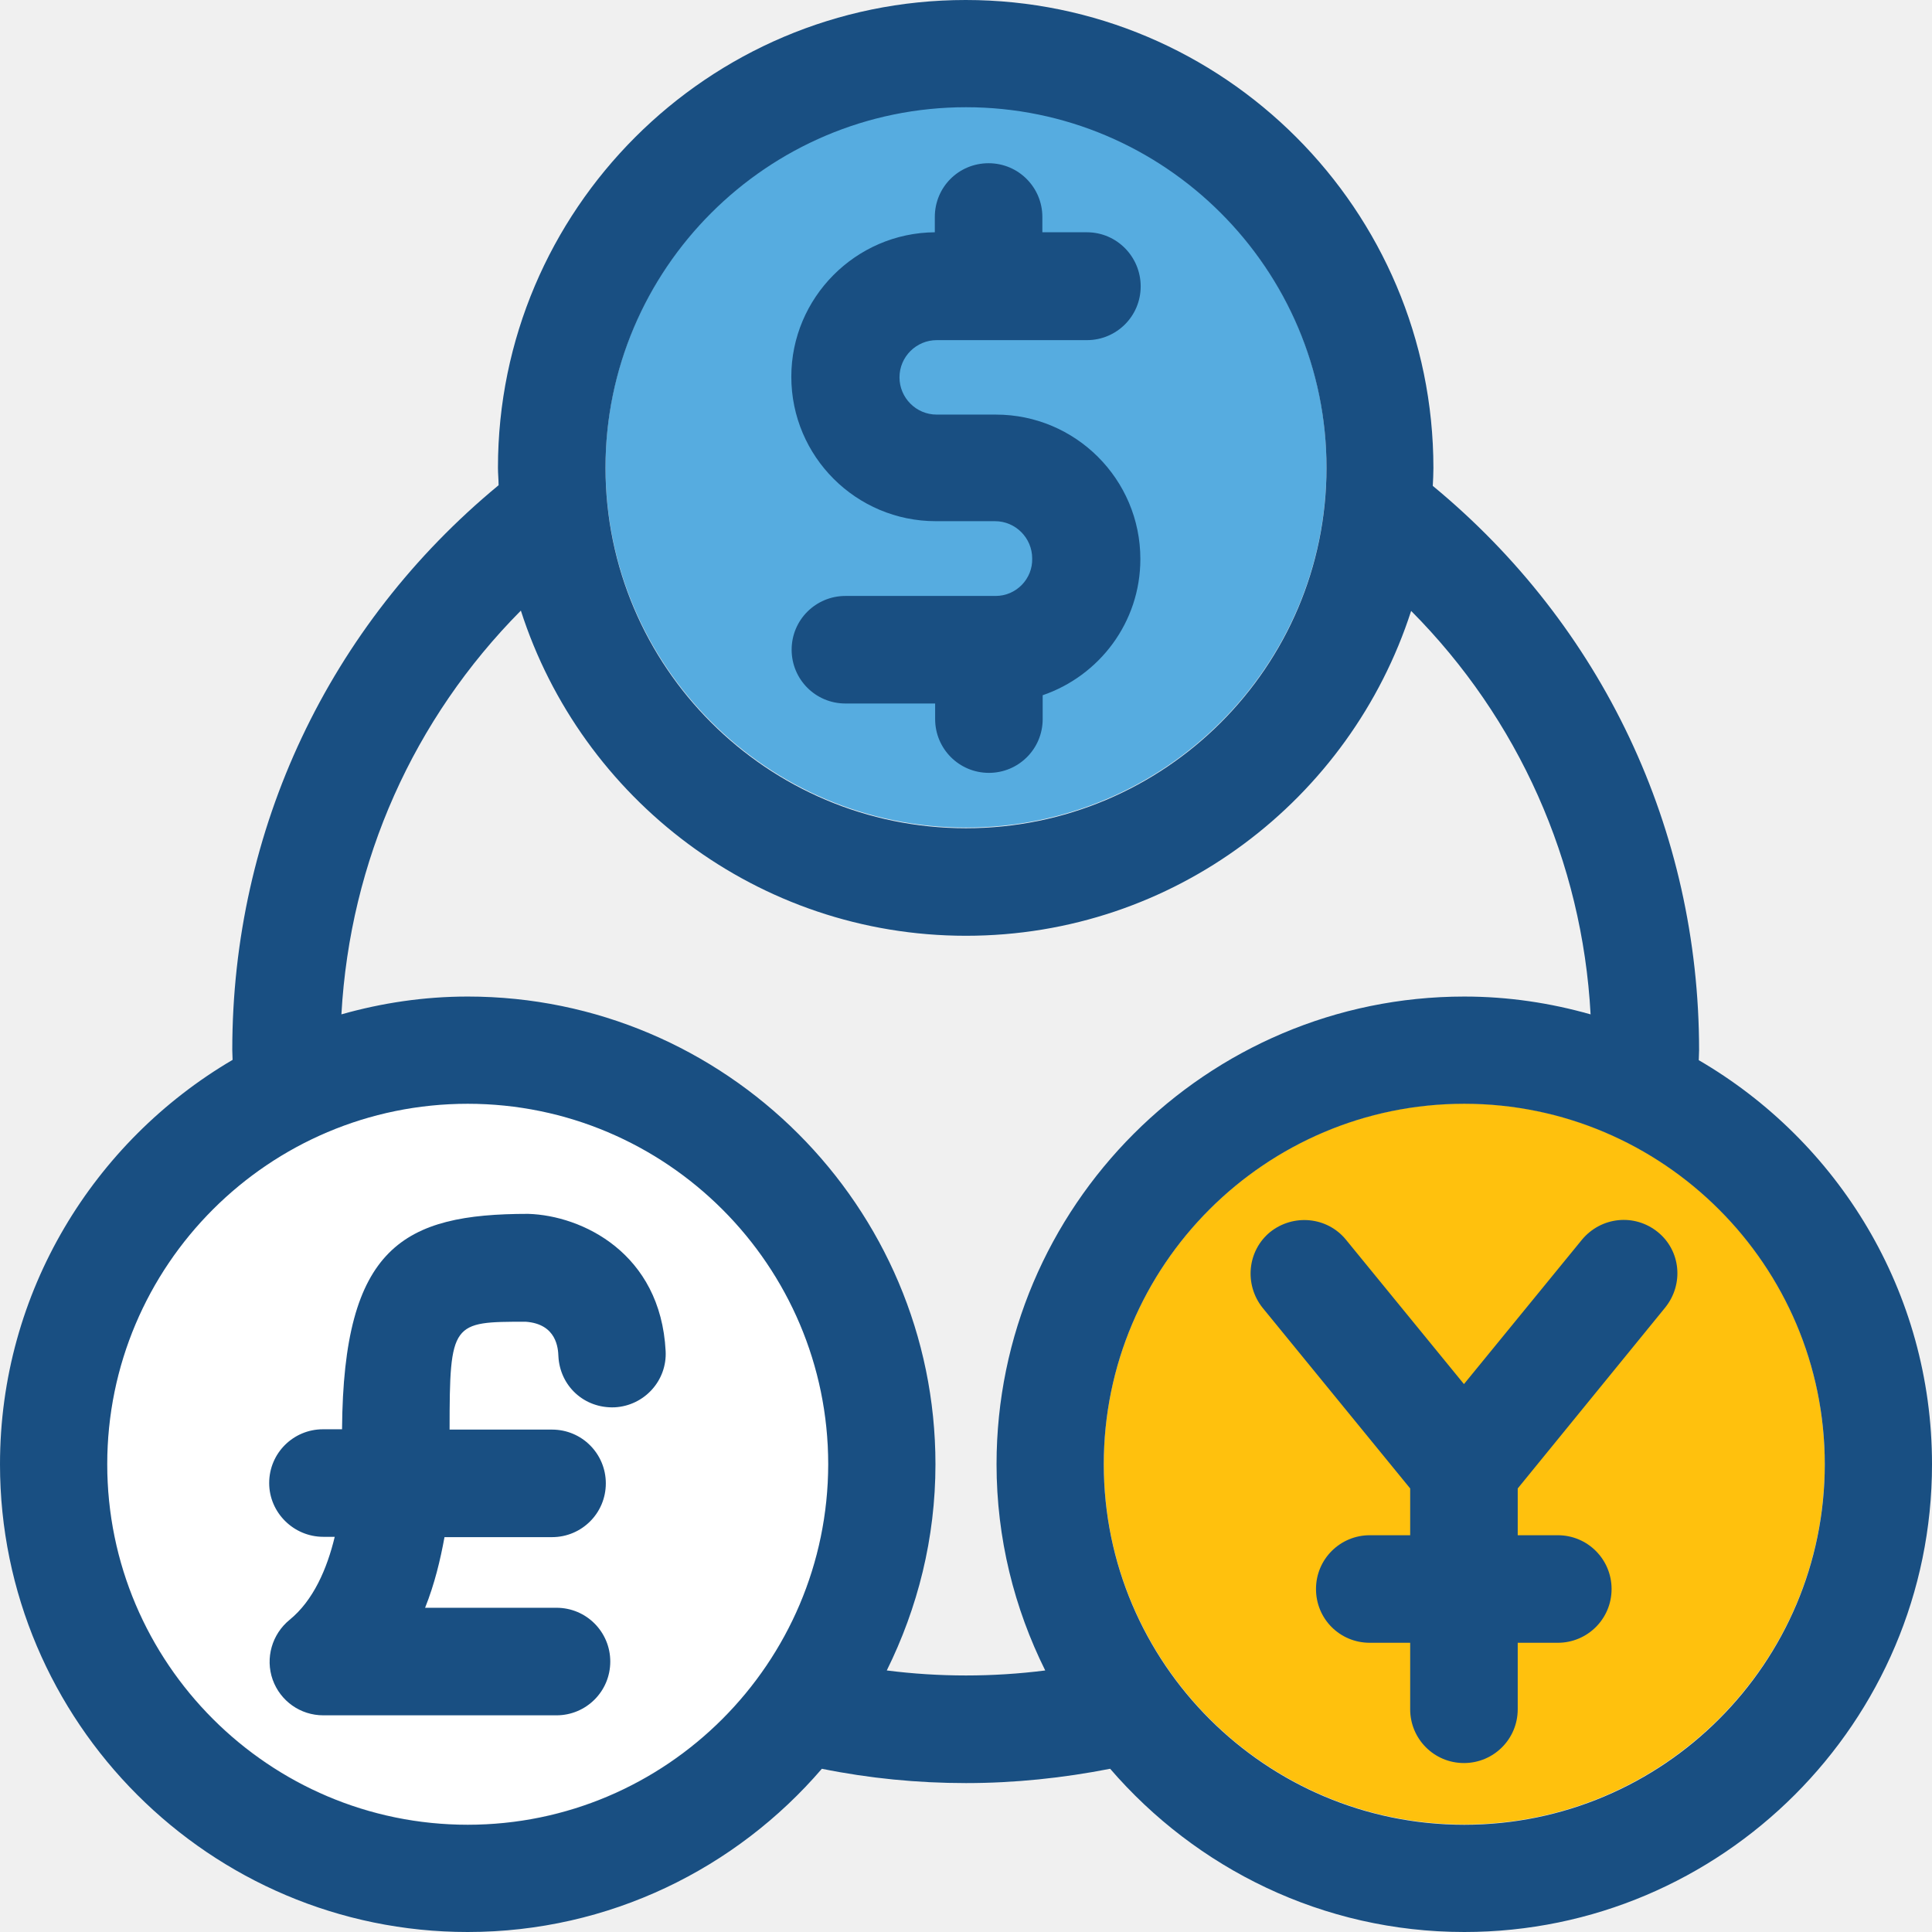
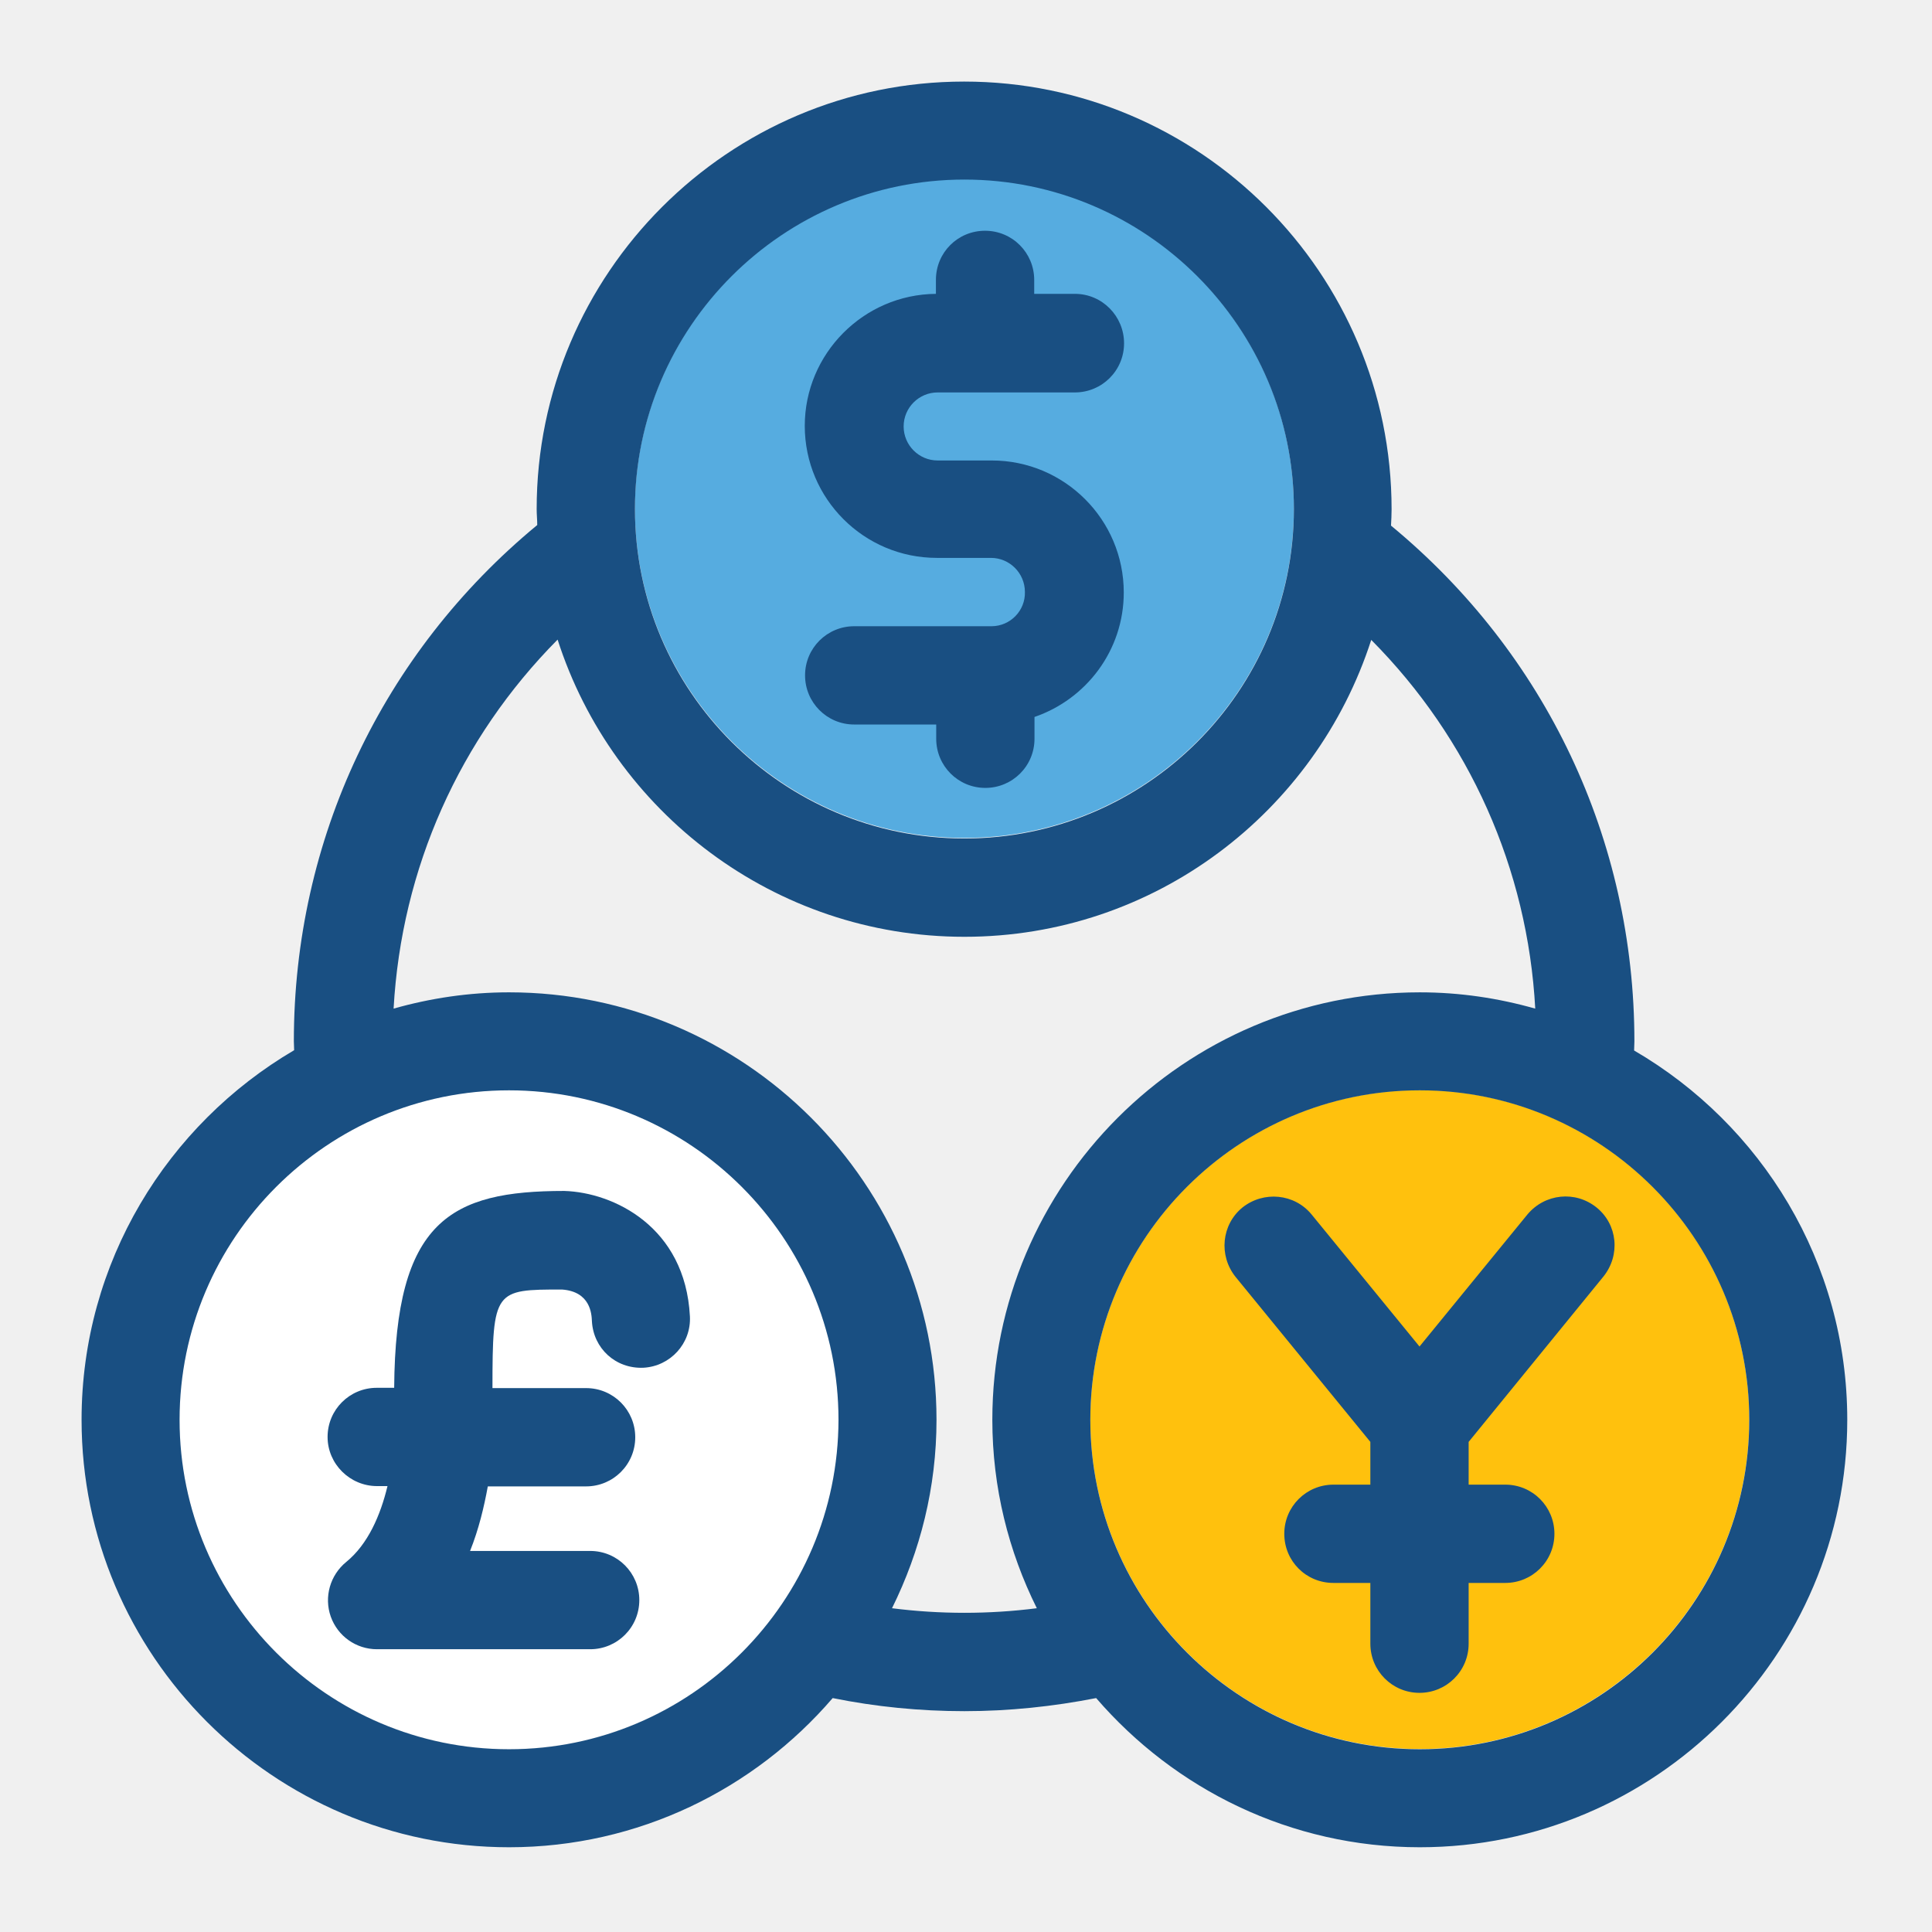
- <svg xmlns="http://www.w3.org/2000/svg" version="1.1" id="Layer_1" x="0px" y="0px" viewBox="0 0 392.533 392.533" style="enable-background:new 0 0 392.533 392.533;" xml:space="preserve">
-   <path style="fill:#FFFFFF;" d="M95.03,224.194c-40.339,0-73.244,32.84-73.244,73.244c0,40.339,32.84,73.244,73.244,73.244  c40.339,0,73.244-32.84,73.244-73.244C168.21,257.034,135.37,224.194,95.03,224.194z" />
-   <path style="fill:#FFC10D;" d="M297.503,224.194c-40.339,0-73.244,32.84-73.244,73.244c0,40.339,32.84,73.244,73.244,73.244  c40.339,0,73.244-32.84,73.244-73.244S337.907,224.194,297.503,224.194z" />
-   <path style="fill:#56ACE0;" d="M196.267,21.657c-40.339,0-73.244,32.84-73.244,73.244c0,40.339,32.84,73.244,73.244,73.244  s73.244-32.84,73.244-73.244S236.606,21.657,196.267,21.657z" />
-   <g>
-     <path style="fill:#194F82;" d="M202.279,121.083h-30.513c-6.012,0-10.925,4.848-10.925,10.925c0,6.012,4.848,10.925,10.925,10.925   h18.23v3.168c0,6.012,4.848,10.925,10.925,10.925c6.012,0,10.925-4.848,10.925-10.925v-4.848   c11.507-3.943,19.846-14.804,19.846-27.669c0-16.226-13.188-29.349-29.349-29.349h-12.024c-4.202,0-7.564-3.426-7.564-7.564   c0-4.202,3.426-7.564,7.564-7.564h30.513c6.012,0,10.925-4.848,10.925-10.925c0-6.012-4.848-10.99-10.925-10.99h-9.051v-3.103   c0-6.012-4.848-10.925-10.925-10.925s-10.925,4.848-10.925,10.925v3.103c-16.097,0.129-29.156,13.317-29.156,29.349   c0,16.226,13.188,29.349,29.35,29.349h12.024c4.202,0,7.564,3.426,7.564,7.564C209.842,117.592,206.481,121.083,202.279,121.083z" />
-     <path style="fill:#194F82;" d="M345.147,215.402c0-0.711,0.065-1.293,0.065-2.004c0-44.865-19.717-86.303-54.109-114.683   c0.065-1.228,0.129-2.392,0.129-3.62C291.232,42.602,248.566,0,196.202,0s-95.03,42.667-95.03,95.03   c0,1.228,0.129,2.392,0.129,3.556c-34.457,28.444-54.109,69.947-54.109,114.747c0,0.711,0.065,1.293,0.065,2.004   C19.071,231.887,0,262.465,0,297.503c0,52.364,42.667,95.03,95.03,95.03c28.768,0,54.562-12.929,71.952-33.164   c9.568,1.939,19.394,2.909,29.285,2.909s19.717-1.034,29.285-2.909c17.455,20.234,43.184,33.164,71.952,33.164   c52.364,0,95.03-42.667,95.03-95.03C392.533,262.465,373.463,231.887,345.147,215.402z M196.267,21.786   c40.339,0,73.244,32.84,73.244,73.244s-32.84,73.244-73.244,73.244s-73.244-32.84-73.244-73.244S155.927,21.786,196.267,21.786z    M95.03,370.747c-40.339,0-73.244-32.84-73.244-73.244s32.84-73.244,73.244-73.244c40.339,0,73.244,32.84,73.244,73.244   C168.21,337.907,135.37,370.747,95.03,370.747z M180.17,339.394c6.271-12.671,9.891-26.828,9.891-41.891   c0-52.364-42.667-95.03-95.03-95.03c-8.857,0-17.455,1.293-25.665,3.62c1.745-31.224,14.675-60.057,36.461-82.036   c12.283,38.271,48.162,66.069,90.44,66.069s78.093-27.733,90.44-66.004c21.786,21.915,34.78,50.877,36.461,81.972   c-8.21-2.327-16.743-3.62-25.665-3.62c-52.364,0-95.03,42.667-95.03,95.03c0,15.063,3.62,29.285,9.891,41.891   C201.697,340.752,190.836,340.752,180.17,339.394z M297.503,370.747c-40.339,0-73.244-32.84-73.244-73.244   s32.84-73.244,73.244-73.244c40.339,0,73.244,32.84,73.244,73.244S337.907,370.747,297.503,370.747z" />
-     <path style="fill:#194F82;" d="M336.808,250.311c-4.719-3.814-11.507-3.103-15.386,1.552l-23.984,29.35l-23.984-29.349   c-3.814-4.655-10.667-5.301-15.386-1.552c-4.655,3.814-5.301,10.667-1.552,15.386l29.996,36.719v9.503h-8.21   c-6.012,0-10.925,4.848-10.925,10.925s4.848,10.925,10.925,10.925h8.21v13.511c0,6.012,4.848,10.925,10.925,10.925   c6.012,0,10.925-4.848,10.925-10.925V333.77h8.145c6.012,0,10.925-4.848,10.925-10.925c0-6.012-4.848-10.925-10.925-10.925h-8.145   v-9.503l29.931-36.719C342.174,260.913,341.463,254.061,336.808,250.311z" />
-     <path style="fill:#194F82;" d="M107.313,246.626c-25.341,0-37.56,6.659-37.818,43.766h-3.879c-6.012,0-10.925,4.848-10.925,10.925   c0,6.012,4.978,10.925,10.99,10.925h2.327c-1.552,6.465-4.331,12.929-9.18,16.873c-3.556,2.909-4.978,7.758-3.426,12.154   c1.552,4.331,5.624,7.24,10.279,7.24h47.386c6.012,0,10.925-4.848,10.925-10.925c0-6.012-4.848-10.925-10.925-10.925H86.368   c1.939-4.849,3.103-9.762,3.943-14.352h21.851c6.012,0,10.925-4.848,10.925-10.925c0-6.012-4.848-10.925-10.925-10.925H91.345   c0-21.851,0.517-21.915,15.451-21.915c6.335,0.453,6.594,5.43,6.659,7.046c0.323,6.012,5.236,10.602,11.442,10.343   c6.012-0.323,10.667-5.43,10.343-11.442C134.206,254.578,118.238,246.949,107.313,246.626z" />
+ <svg xmlns="http://www.w3.org/2000/svg" version="1.1" id="Layer_1" x="0px" y="0px" viewBox="0 0 24 24" xml:space="preserve" width="24" height="24">
+   <defs id="defs4962" />
+   <path style="fill:#ffffff;stroke-width:0.056" d="m 6.323,13.541 c -2.254,0 -4.093,1.835 -4.093,4.093 0,2.254 1.835,4.093 4.093,4.093 2.254,0 4.093,-1.835 4.093,-4.093 -0.004,-2.258 -1.839,-4.093 -4.093,-4.093 z" id="path4913" />
+   <path style="fill:#ffc10d;stroke-width:0.056" d="m 17.637,13.541 c -2.254,0 -4.093,1.835 -4.093,4.093 0,2.254 1.835,4.093 4.093,4.093 2.254,0 4.093,-1.835 4.093,-4.093 0,-2.258 -1.835,-4.093 -4.093,-4.093 z" id="path4915" />
+   <path style="fill:#56ace0;stroke-width:0.056" d="m 11.98,2.223 c -2.254,0 -4.093,1.835 -4.093,4.093 0,2.254 1.835,4.093 4.093,4.093 2.258,0 4.093,-1.835 4.093,-4.093 0,-2.258 -1.839,-4.093 -4.093,-4.093 z" id="path4917" />
+   <g id="g4927" transform="matrix(0.05587804,0,0,0.05587804,1.013335,1.013333)">
+     <path style="fill:#194f82" d="m 202.279,121.083 h -30.513 c -6.012,0 -10.925,4.848 -10.925,10.925 0,6.012 4.848,10.925 10.925,10.925 h 18.23 v 3.168 c 0,6.012 4.848,10.925 10.925,10.925 6.012,0 10.925,-4.848 10.925,-10.925 v -4.848 c 11.507,-3.943 19.846,-14.804 19.846,-27.669 0,-16.226 -13.188,-29.349 -29.349,-29.349 h -12.024 c -4.202,0 -7.564,-3.426 -7.564,-7.564 0,-4.202 3.426,-7.564 7.564,-7.564 h 30.513 c 6.012,0 10.925,-4.848 10.925,-10.925 0,-6.012 -4.848,-10.99 -10.925,-10.99 h -9.051 v -3.103 c 0,-6.012 -4.848,-10.925 -10.925,-10.925 -6.077,0 -10.925,4.848 -10.925,10.925 v 3.103 c -16.097,0.129 -29.156,13.317 -29.156,29.349 0,16.226 13.188,29.349 29.35,29.349 h 12.024 c 4.202,0 7.564,3.426 7.564,7.564 0.129,4.138 -3.232,7.629 -7.434,7.629 z" id="path4919" />
+     <path style="fill:#194f82" d="m 345.147,215.402 c 0,-0.711 0.065,-1.293 0.065,-2.004 0,-44.865 -19.717,-86.303 -54.109,-114.683 0.065,-1.228 0.129,-2.392 0.129,-3.62 C 291.232,42.602 248.566,0 196.202,0 c -52.364,0 -95.03,42.667 -95.03,95.03 0,1.228 0.129,2.392 0.129,3.556 -34.457,28.444 -54.109,69.947 -54.109,114.747 0,0.711 0.065,1.293 0.065,2.004 C 19.071,231.887 0,262.465 0,297.503 c 0,52.364 42.667,95.03 95.03,95.03 28.768,0 54.562,-12.929 71.952,-33.164 9.568,1.939 19.394,2.909 29.285,2.909 9.891,0 19.717,-1.034 29.285,-2.909 17.455,20.234 43.184,33.164 71.952,33.164 52.364,0 95.03,-42.667 95.03,-95.03 -10e-4,-35.038 -19.071,-65.616 -47.387,-82.101 z M 196.267,21.786 c 40.339,0 73.244,32.84 73.244,73.244 0,40.404 -32.84,73.244 -73.244,73.244 -40.404,0 -73.244,-32.84 -73.244,-73.244 0,-40.404 32.904,-73.244 73.244,-73.244 z M 95.03,370.747 c -40.339,0 -73.244,-32.84 -73.244,-73.244 0,-40.404 32.84,-73.244 73.244,-73.244 40.339,0 73.244,32.84 73.244,73.244 -0.064,40.404 -32.904,73.244 -73.244,73.244 z m 85.14,-31.353 c 6.271,-12.671 9.891,-26.828 9.891,-41.891 0,-52.364 -42.667,-95.03 -95.03,-95.03 -8.857,0 -17.455,1.293 -25.665,3.62 1.745,-31.224 14.675,-60.057 36.461,-82.036 12.283,38.271 48.162,66.069 90.44,66.069 42.278,0 78.093,-27.733 90.44,-66.004 21.786,21.915 34.78,50.877 36.461,81.972 -8.21,-2.327 -16.743,-3.62 -25.665,-3.62 -52.364,0 -95.03,42.667 -95.03,95.03 0,15.063 3.62,29.285 9.891,41.891 -10.667,1.357 -21.528,1.357 -32.194,-10e-4 z m 117.333,31.353 c -40.339,0 -73.244,-32.84 -73.244,-73.244 0,-40.404 32.84,-73.244 73.244,-73.244 40.339,0 73.244,32.84 73.244,73.244 0,40.404 -32.84,73.244 -73.244,73.244 z" id="path4921" />
+     <path style="fill:#194f82" d="m 336.808,250.311 c -4.719,-3.814 -11.507,-3.103 -15.386,1.552 l -23.984,29.35 -23.984,-29.349 c -3.814,-4.655 -10.667,-5.301 -15.386,-1.552 -4.655,3.814 -5.301,10.667 -1.552,15.386 l 29.996,36.719 v 9.503 h -8.21 c -6.012,0 -10.925,4.848 -10.925,10.925 0,6.077 4.848,10.925 10.925,10.925 h 8.21 v 13.511 c 0,6.012 4.848,10.925 10.925,10.925 6.012,0 10.925,-4.848 10.925,-10.925 V 333.77 h 8.145 c 6.012,0 10.925,-4.848 10.925,-10.925 0,-6.012 -4.848,-10.925 -10.925,-10.925 h -8.145 v -9.503 l 29.931,-36.719 c 3.881,-4.785 3.17,-11.637 -1.485,-15.387 z" id="path4923" />
+     <path style="fill:#194f82" d="m 107.313,246.626 c -25.341,0 -37.56,6.659 -37.818,43.766 h -3.879 c -6.012,0 -10.925,4.848 -10.925,10.925 0,6.012 4.978,10.925 10.99,10.925 h 2.327 c -1.552,6.465 -4.331,12.929 -9.18,16.873 -3.556,2.909 -4.978,7.758 -3.426,12.154 1.552,4.331 5.624,7.24 10.279,7.24 h 47.386 c 6.012,0 10.925,-4.848 10.925,-10.925 0,-6.012 -4.848,-10.925 -10.925,-10.925 H 86.368 c 1.939,-4.849 3.103,-9.762 3.943,-14.352 h 21.851 c 6.012,0 10.925,-4.848 10.925,-10.925 0,-6.012 -4.848,-10.925 -10.925,-10.925 H 91.345 c 0,-21.851 0.517,-21.915 15.451,-21.915 6.335,0.453 6.594,5.43 6.659,7.046 0.323,6.012 5.236,10.602 11.442,10.343 6.012,-0.323 10.667,-5.43 10.343,-11.442 -1.034,-19.911 -17.002,-27.54 -27.927,-27.863 z" id="path4925" />
  </g>
-   <g>
+   <g id="g4929" transform="matrix(0.05587804,0,0,0.05587804,1.013335,1.013333)">
</g>
-   <g>
+   <g id="g4931" transform="matrix(0.05587804,0,0,0.05587804,1.013335,1.013333)">
</g>
-   <g>
+   <g id="g4933" transform="matrix(0.05587804,0,0,0.05587804,1.013335,1.013333)">
</g>
-   <g>
+   <g id="g4935" transform="matrix(0.05587804,0,0,0.05587804,1.013335,1.013333)">
</g>
-   <g>
+   <g id="g4937" transform="matrix(0.05587804,0,0,0.05587804,1.013335,1.013333)">
</g>
-   <g>
+   <g id="g4939" transform="matrix(0.05587804,0,0,0.05587804,1.013335,1.013333)">
</g>
-   <g>
+   <g id="g4941" transform="matrix(0.05587804,0,0,0.05587804,1.013335,1.013333)">
</g>
-   <g>
+   <g id="g4943" transform="matrix(0.05587804,0,0,0.05587804,1.013335,1.013333)">
</g>
-   <g>
+   <g id="g4945" transform="matrix(0.05587804,0,0,0.05587804,1.013335,1.013333)">
</g>
-   <g>
+   <g id="g4947" transform="matrix(0.05587804,0,0,0.05587804,1.013335,1.013333)">
</g>
-   <g>
+   <g id="g4949" transform="matrix(0.05587804,0,0,0.05587804,1.013335,1.013333)">
</g>
-   <g>
+   <g id="g4951" transform="matrix(0.05587804,0,0,0.05587804,1.013335,1.013333)">
</g>
-   <g>
+   <g id="g4953" transform="matrix(0.05587804,0,0,0.05587804,1.013335,1.013333)">
</g>
-   <g>
+   <g id="g4955" transform="matrix(0.05587804,0,0,0.05587804,1.013335,1.013333)">
</g>
-   <g>
+   <g id="g4957" transform="matrix(0.05587804,0,0,0.05587804,1.013335,1.013333)">
</g>
</svg>
